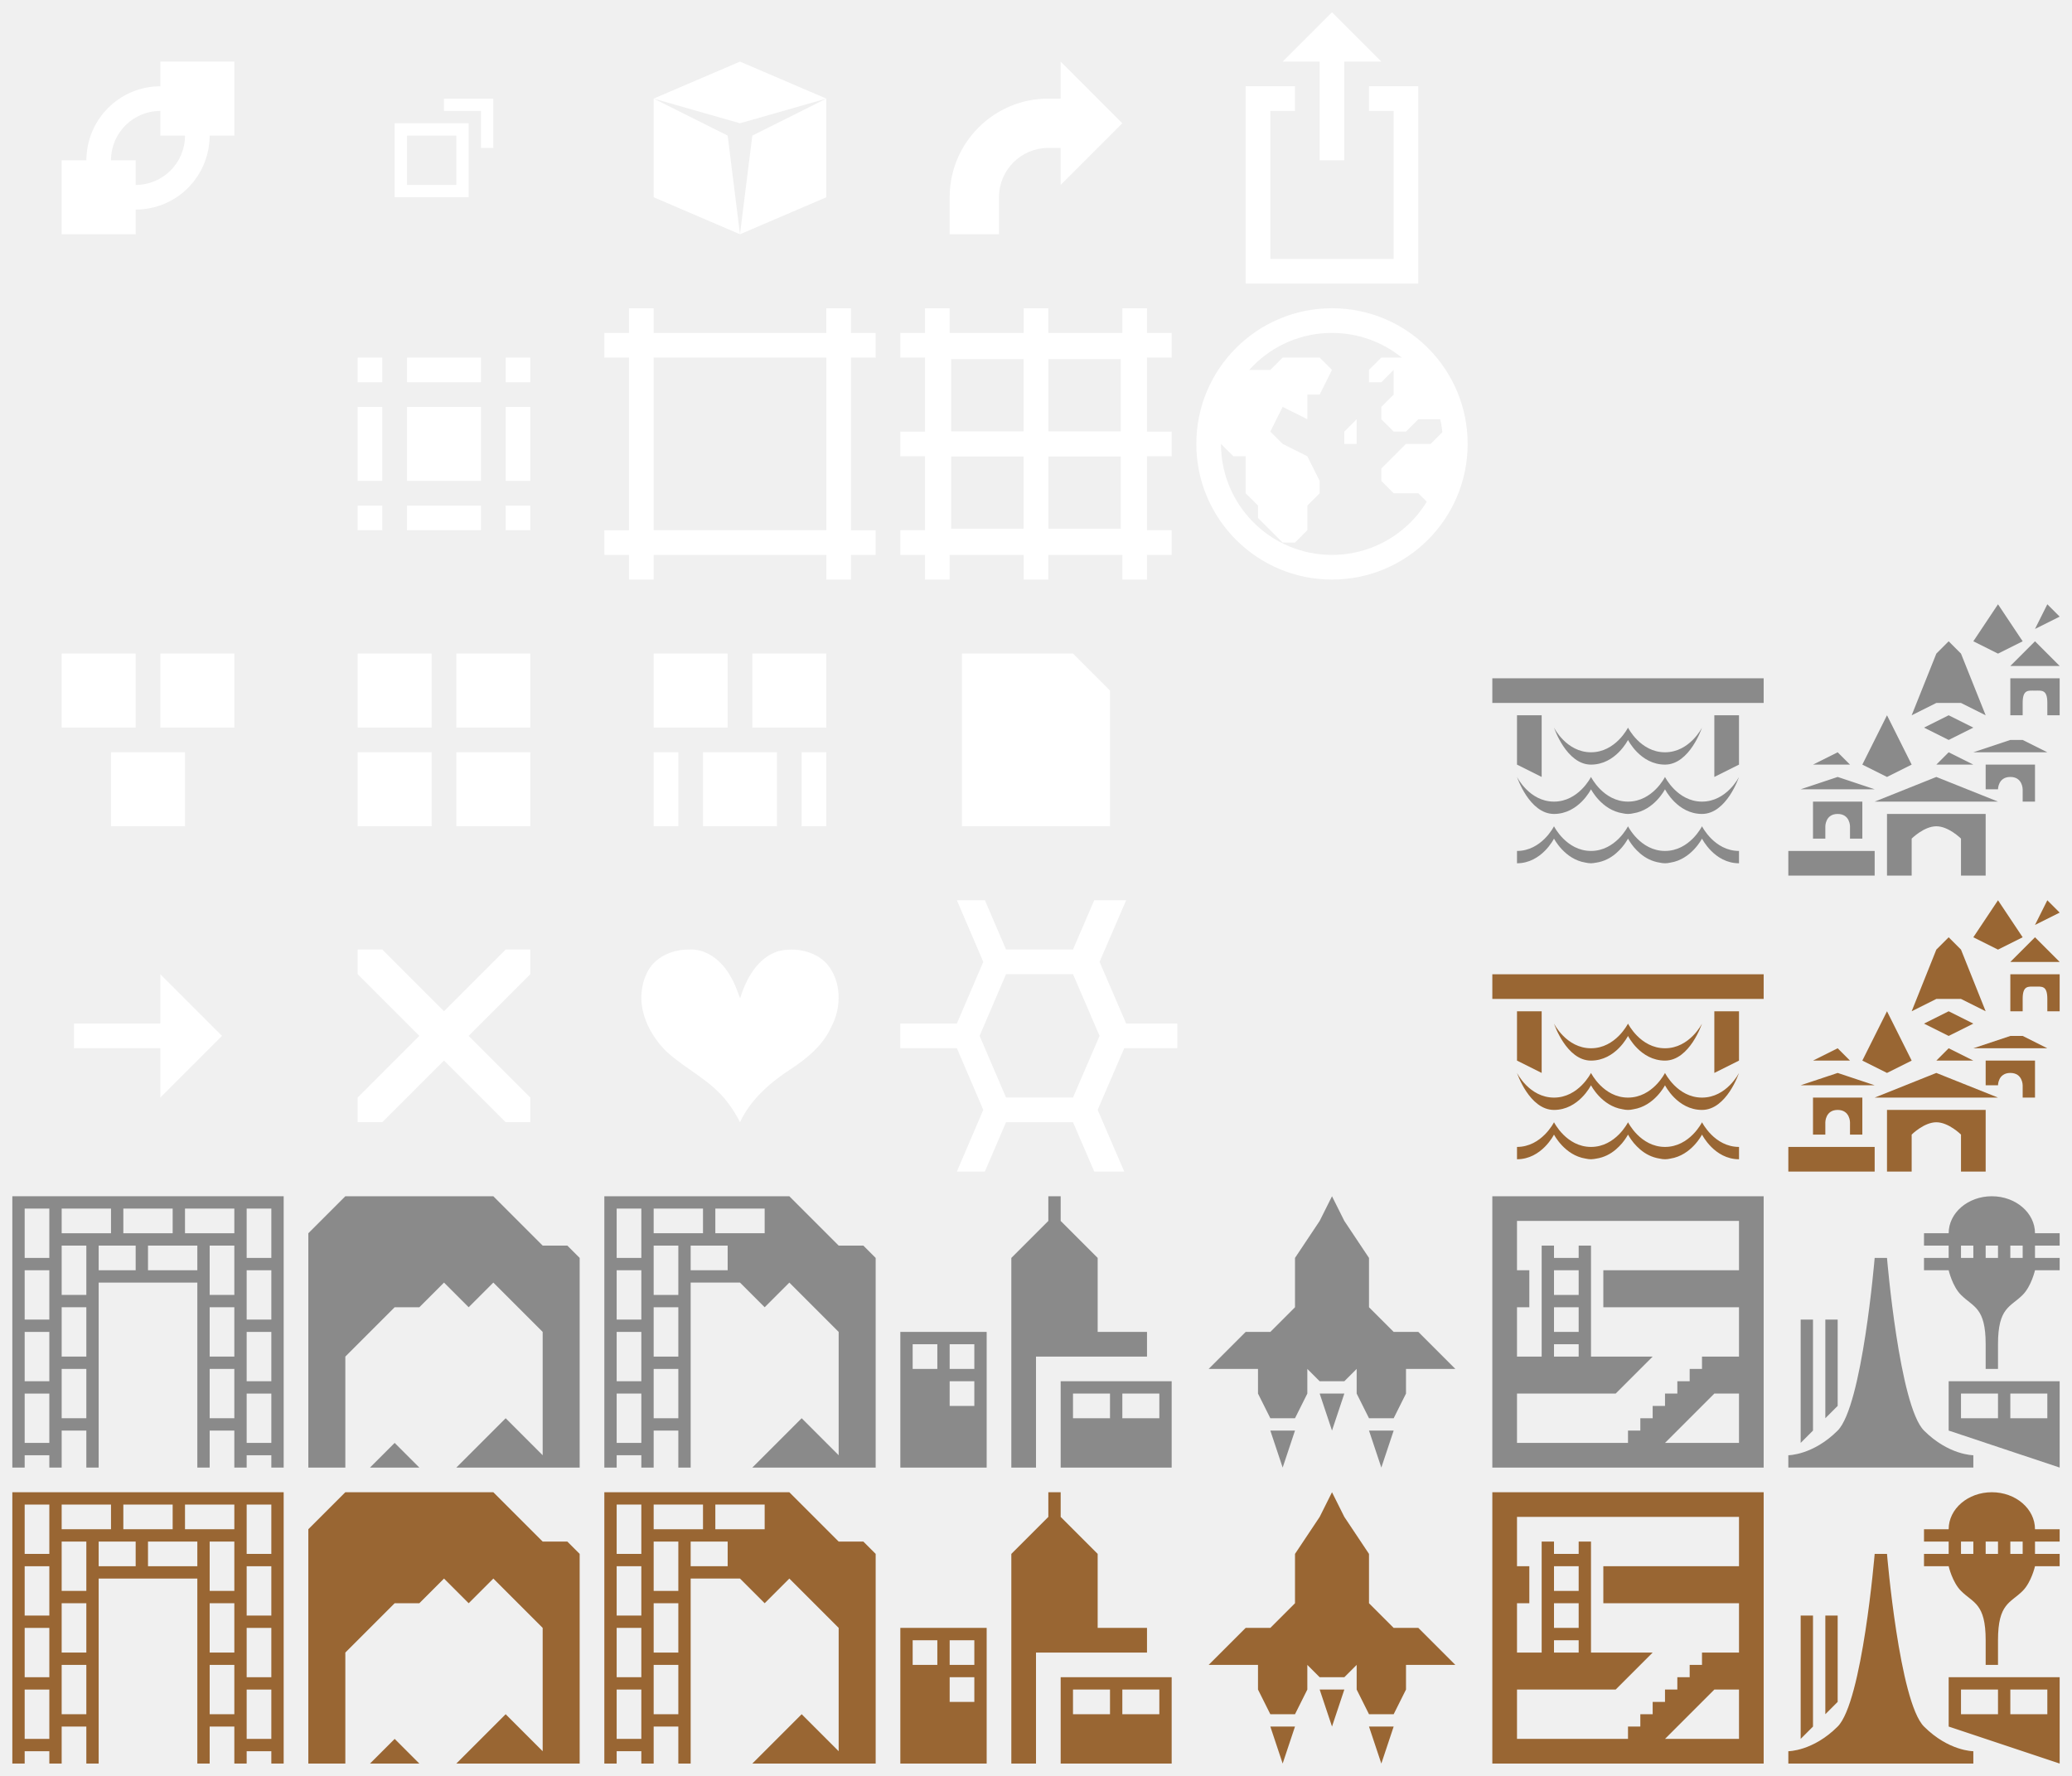
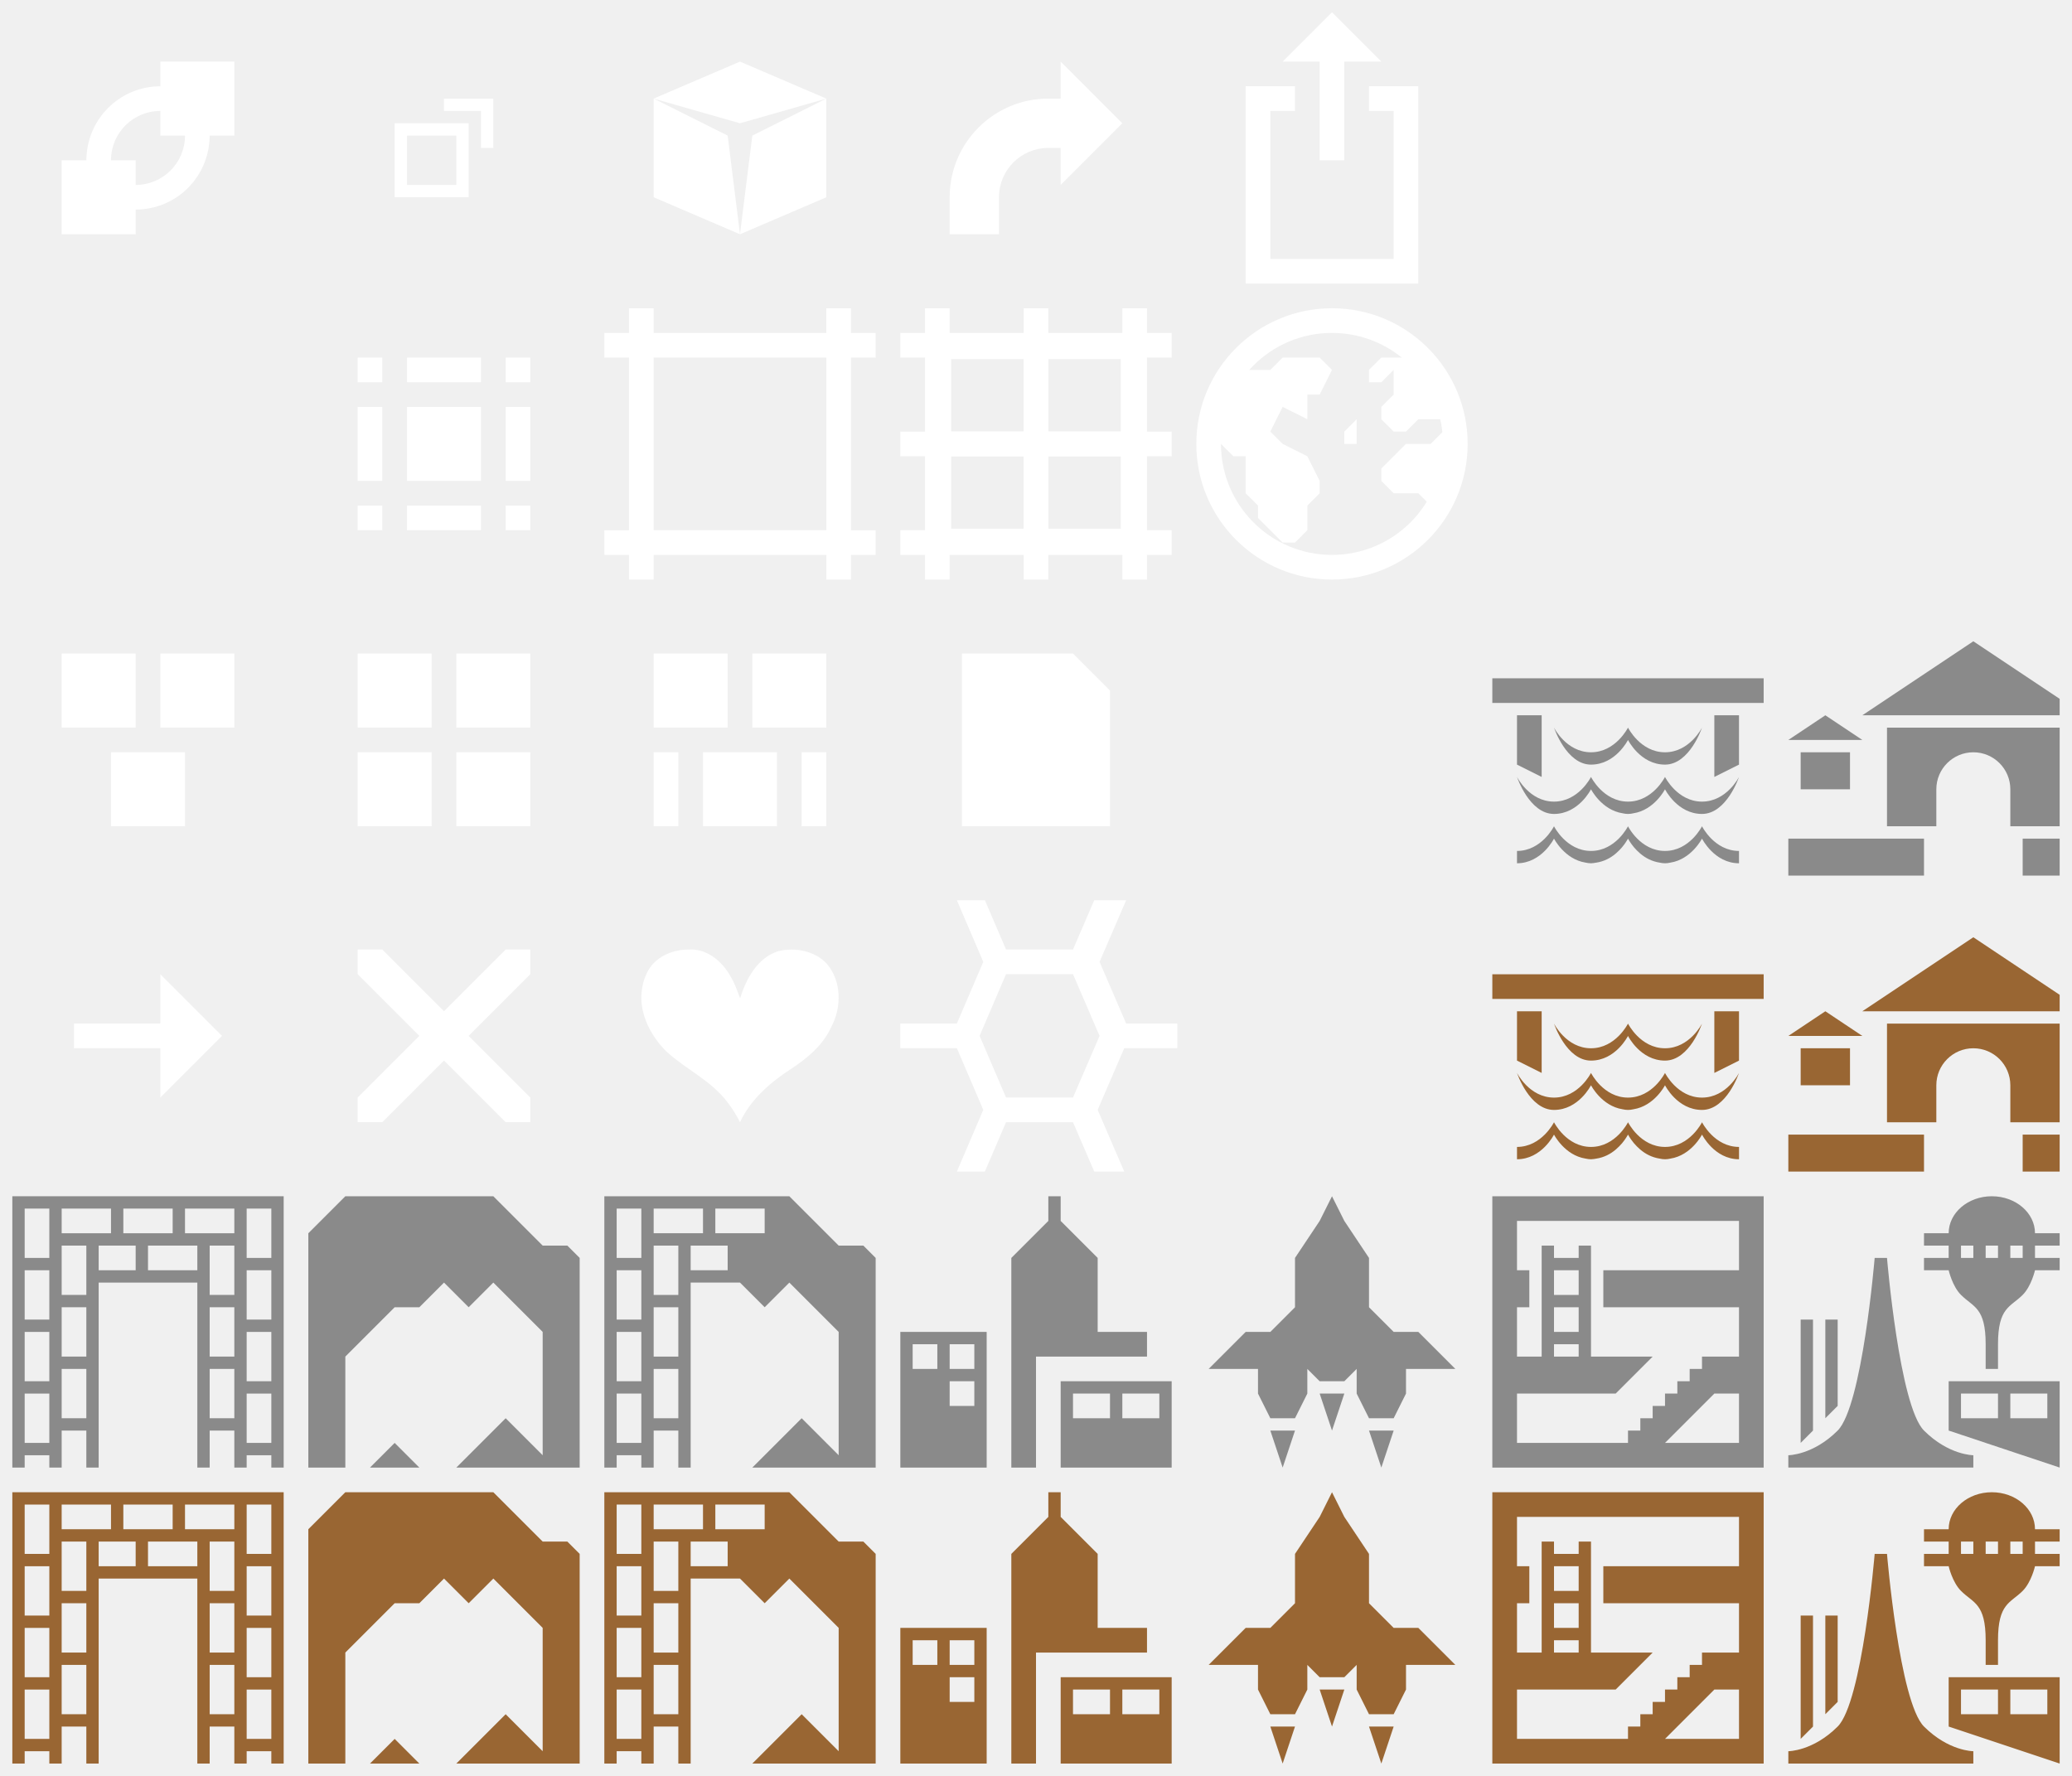
<svg xmlns="http://www.w3.org/2000/svg" width="168" height="144" id="svg2" version="1.1" viewBox="0 0 168 144">
  <defs id="defs4" />
  <g id="layer1" transform="translate(0,-972.5197)">
    <path style="opacity:1;vector-effect:none;fill:#8a8a8a;fill-opacity:1;stroke:none;stroke-width:2.52;stroke-linecap:butt;stroke-linejoin:miter;stroke-miterlimit:4;stroke-dasharray:none;stroke-dashoffset:0;stroke-opacity:1;marker:none" d="M 161.5 97 C 159.567 97 158 98.343 158 100 L 156 100 L 156 101 L 158 101 L 158 102 L 156 102 L 156 103 L 158 103 C 158 103 158.293 104.293 159 105 C 160 106 161 106 161 109 L 161 111 L 162 111 L 162 109 C 162 106 163 106 164 105 C 164.707 104.293 165 103 165 103 L 167 103 L 167 102 L 165 102 L 165 101 L 167 101 L 167 100 L 165 100 C 165 98.343 163.433 97 161.5 97 z M 159 101 L 160 101 L 160 102 L 159 102 L 159 101 z M 161 101 L 162 101 L 162 102 L 161 102 L 161 101 z M 163 101 L 164 101 L 164 102 L 163 102 L 163 101 z M 152 102 C 152 102 151 114 149 116 C 147 118 145 118 145 118 L 145 119 L 160 119 L 160 118 C 160 118 158 118 156 116 C 154 114 153 102 153 102 L 152 102 z M 146 107 L 146 117 L 147 116 L 147 107 L 146 107 z M 148 107 L 148 115 L 149 114 L 149 107 L 148 107 z M 158 112 L 158 116 L 167 119 L 167 112 L 158 112 z M 159 113 L 162 113 L 162 115 L 159 115 L 159 113 z M 163 113 L 166 113 L 166 115 L 163 115 L 163 113 z " transform="translate(0,972.5197)" id="path1052" />
    <path style="color:#000000;display:inline;overflow:visible;visibility:visible;opacity:1;fill:#ffffff;fill-opacity:1;stroke:none;stroke-width:2.52;marker:none;enable-background:accumulate" d="m 13,977.516 v 2 a 6,6 0 0 0 -1.192,0.119 c -0.794,0.16 -1.529,0.478 -2.175,0.917 a 6,6 0 0 0 -0.183,0.134 c -0.099,0.073 -0.2,0.144 -0.295,0.223 a 6,6 0 0 0 -0.185,0.17 c -0.08,0.073 -0.162,0.144 -0.238,0.222 a 6,6 0 0 0 -0.168,0.185 c -0.08,0.088 -0.161,0.176 -0.236,0.269 a 6,6 0 0 0 -0.134,0.179 c -0.071,0.095 -0.141,0.192 -0.207,0.291 a 6,6 0 0 0 -0.112,0.181 c -0.07,0.115 -0.139,0.23 -0.201,0.35 a 6,6 0 0 0 -0.064,0.134 c -0.066,0.134 -0.127,0.27 -0.183,0.41 a 6,6 0 0 0 -0.055,0.148 c -0.047,0.129 -0.091,0.259 -0.13,0.392 a 6,6 0 0 0 -0.06,0.238 c -0.027,0.111 -0.054,0.222 -0.075,0.335 a 6,6 0 0 0 -0.04,0.267 c -0.015,0.104 -0.031,0.209 -0.04,0.315 a 6,6 0 0 0 -0.026,0.52 H 5 v 5.998 h 5.999 v -2 a 6,6 0 0 0 0.612,-0.031 6,6 0 0 0 0.004,0 c 0.196,-0.02 0.387,-0.05 0.577,-0.088 0.198,-0.04 0.392,-0.09 0.582,-0.148 0.386,-0.119 0.754,-0.276 1.102,-0.467 0.173,-0.095 0.343,-0.198 0.505,-0.309 0.002,0 0.005,0 0.007,0 a 6,6 0 0 0 0.079,-0.06 c 0.129,-0.091 0.256,-0.185 0.377,-0.286 a 6,6 0 0 0 0.15,-0.137 c 0.097,-0.086 0.193,-0.173 0.284,-0.266 a 6,6 0 0 0 0.132,-0.145 c 0.09,-0.098 0.18,-0.196 0.264,-0.3 a 6,6 0 0 0 0.108,-0.145 c 0.082,-0.108 0.163,-0.217 0.238,-0.331 a 6,6 0 0 0 0.114,-0.185 c 0.063,-0.104 0.124,-0.21 0.181,-0.319 a 6,6 0 0 0 0.101,-0.207 c 0.053,-0.111 0.104,-0.221 0.15,-0.335 a 6,6 0 0 0 0.077,-0.214 c 0.041,-0.116 0.083,-0.231 0.117,-0.35 a 6,6 0 0 0 0.057,-0.22 c 0.029,-0.116 0.057,-0.233 0.079,-0.352 a 6,6 0 0 0 0.042,-0.286 c 0.013,-0.097 0.026,-0.194 0.035,-0.293 a 6,6 0 0 0 0.027,-0.524 H 19 v -5.998 z m 0,3.999 v 2 h 2 a 4,4 0 0 1 -4.001,4.001 v -2 H 8.999 a 4,4 0 0 1 4.001,-4.001 z" id="rect4142" />
    <path style="color:#000000;display:inline;overflow:visible;visibility:visible;opacity:1;fill:#ffffff;fill-opacity:1;fill-rule:nonzero;stroke:none;stroke-width:2.52;marker:none;enable-background:accumulate" d="m 35.999,980.515 v 1 h 3 v 3 h 1 v -3 -1 h -1 z m -4,2 v 6 h 6 v -6 z m 1,1 h 4 v 4 h -4 z" id="rect4994" />
    <path style="color:#000000;display:inline;overflow:visible;visibility:visible;opacity:1;fill:#ffffff;fill-opacity:1;fill-rule:nonzero;stroke:none;stroke-width:2.52;marker:none;enable-background:accumulate" d="m 28.999,1049.515 v 2 l 5,5 -5,5 v 2 h 2 l 5,-5 5,5 h 2 v -2 l -5,-5 5,-5 v -2 h -2 l -5,5 -5,-5 z" id="path5186" />
    <path style="color:#000000;display:inline;overflow:visible;visibility:visible;opacity:1;fill:#ffffff;fill-opacity:1;fill-rule:nonzero;stroke:none;stroke-width:2.52;marker:none;enable-background:accumulate" d="m 12.999,1051.515 v 4 H 5.999 v 2 h 7 v 4 l 5,-5 z" id="path5245" />
    <path style="color:#000000;display:inline;overflow:visible;visibility:visible;fill:#ffffff;fill-opacity:1;fill-rule:nonzero;stroke:none;stroke-width:2.52;marker:none;enable-background:accumulate" d="m 66.999,980.515 -6,3 -1,8 7,-3 z" id="path5272" />
    <path style="color:#000000;display:inline;overflow:visible;visibility:visible;fill:#ffffff;fill-opacity:1;fill-rule:nonzero;stroke:none;stroke-width:2.52;marker:none;enable-background:accumulate" d="m 52.999,980.515 7,-3 7,3 -7,2 z" id="path5291" />
    <path style="color:#000000;display:inline;overflow:visible;visibility:visible;fill:#ffffff;fill-opacity:1;fill-rule:nonzero;stroke:none;stroke-width:2.52;marker:none;enable-background:accumulate" d="m 52.999,988.515 v -8 l 6,3 1,8 z" id="path5270" />
    <path style="color:#000000;display:inline;overflow:visible;visibility:visible;opacity:1;fill:#ffffff;fill-opacity:1;fill-rule:nonzero;stroke:none;stroke-width:2.52;marker:none;enable-background:accumulate" d="m 75.124,999.64 v 17.75 h 17.75 v -17.75 z m 2,2 h 5.875 v 5.875 h -5.875 z m 7.875,0 h 5.875 v 5.875 h -5.875 z m -7.875,7.875 h 5.875 v 5.875 h -5.875 z m 7.875,0 h 5.875 v 5.875 h -5.875 z" id="rect5536-7" />
    <path style="color:#000000;display:inline;overflow:visible;visibility:visible;opacity:1;fill:#ffffff;fill-opacity:1;fill-rule:nonzero;stroke:none;stroke-width:2.52;marker:none;enable-background:accumulate" d="m 77.999,1025.515 v 14 h 12 v -11 l -3,-3 z" id="path5688" />
    <path style="color:#000000;display:inline;overflow:visible;visibility:visible;opacity:1;fill:#ffffff;fill-opacity:1;fill-rule:nonzero;stroke:none;stroke-width:2.52;marker:none;enable-background:accumulate" d="m 28.999,1001.515 v 2 h 2 v -2 z m 4,0 v 2 h 6 v -2 z m 8,0 v 2 h 2 v -2 z m -12,4 v 6 h 2 v -6 z m 4,0 v 6 h 6 v -6 z m 8,0 v 6 h 2 v -6 z m -12,8 v 2 h 2 v -2 z m 4,0 v 2 h 6 v -2 z m 8,0 v 2 h 2 v -2 z" id="rect5754-0" />
    <path style="color:#000000;display:inline;overflow:visible;visibility:visible;opacity:1;fill:#ffffff;fill-opacity:1;fill-rule:nonzero;stroke:none;stroke-width:2.52;marker:none;enable-background:accumulate" d="m 4.999,1025.515 v 6 h 6 v -6 z m 8,0 v 6 h 6 v -6 z m -4,8 v 6 h 6 v -6 z" id="rect5754-4" />
    <path style="color:#000000;display:inline;overflow:visible;visibility:visible;opacity:1;fill:#ffffff;fill-opacity:1;fill-rule:nonzero;stroke:none;stroke-width:2.52;marker:none;enable-background:accumulate" d="m 28.999,1025.515 v 6 h 6 v -6 z m 8,0 v 6 h 6 v -6 z m -8,8 v 6 h 6 v -6 z m 8,0 v 6 h 6 v -6 z" id="rect5754-4-1" />
    <path style="color:#000000;display:inline;overflow:visible;visibility:visible;opacity:1;fill:#ffffff;fill-opacity:1;fill-rule:nonzero;stroke:none;stroke-width:2.52;marker:none;enable-background:accumulate" d="m 52.999,1025.515 v 6 h 6 v -6 z m 8,0 v 6 h 6 v -6 z m -8,8 v 6 h 2 v -6 z m 4,0 v 6 h 6 v -6 z m 8,0 v 6 h 2 v -6 z" id="rect5754-4-8" />
    <path style="color:#000000;display:inline;overflow:visible;visibility:visible;opacity:1;fill:#ffffff;fill-opacity:1;fill-rule:nonzero;stroke:none;stroke-width:2.52;marker:none;enable-background:accumulate" d="m 85.999,977.515 v 3 h -1 c -4.418,0 -8,3.582 -8,8 v 3 h 4 v -3 c 0,-2.209 1.791,-4 4,-4 h 1 v 3 l 5,-5 z" id="path6943" />
    <path style="color:#000000;display:inline;overflow:visible;visibility:visible;fill:#ffffff;fill-opacity:1;fill-rule:nonzero;stroke:none;stroke-width:2.52;marker:none;enable-background:accumulate" d="m 51.999,1053.515 c 0.048,1.611 0.895,3.129 2.016,4.248 1.581,1.466 3.654,2.367 4.965,4.131 0.395,0.503 0.734,1.049 1.019,1.621 0.862,-1.823 2.409,-3.202 4.078,-4.279 1.368,-0.889 2.684,-1.983 3.356,-3.51 0.812,-1.562 0.798,-3.648 -0.369,-5.03 -0.972,-1.083 -2.609,-1.384 -3.979,-1.047 -1.668,0.542 -2.595,2.241 -3.074,3.822 -0.174,-0.429 -0.439,-1.249 -0.774,-1.768 -0.668,-1.22 -1.911,-2.281 -3.377,-2.186 -1.373,-0.02 -2.841,0.631 -3.427,1.935 -0.311,0.639 -0.433,1.357 -0.434,2.063 z" id="path5186-4" />
    <path style="color:#000000;display:inline;overflow:visible;visibility:visible;opacity:1;fill:#ffffff;fill-opacity:1;fill-rule:nonzero;stroke:none;stroke-width:2.52;marker:none;enable-background:accumulate" d="m 77.584,1045.515 2.142,4.999 -2.142,5.001 h -4.585 v 2 h 4.585 l 2.142,5.001 -2.142,5.001 h 2.272 l 1.714,-4.001 h 0.584 4.845 l 1.725,4.001 h 2.43 l -2.155,-5.001 2.155,-5.001 h 1.002 3.303 v -2 h -3.461 -0.687 l -2.157,-5.001 2.157,-4.999 h -2.587 l -1.725,3.999 h -4.845 -0.584 l -1.714,-3.999 z m 3.986,5.998 h 5.429 l 2.155,5.001 -2.155,5.001 h -5.429 l -2.142,-5.001 z" id="rect5536-7-8" />
    <path style="color:#000000;display:inline;overflow:visible;visibility:visible;fill:#ffffff;fill-opacity:1;fill-rule:nonzero;stroke:none;stroke-width:2.52;marker:none;enable-background:accumulate" d="m 100.999,979.515 v 16 h 14 V 979.515 h -4 v 2 h 2 v 12 h -10 v -12 h 2 v -2 z" id="rect4617" />
    <path style="color:#000000;display:inline;overflow:visible;visibility:visible;fill:#ffffff;fill-opacity:1;fill-rule:nonzero;stroke:none;stroke-width:2.52;marker:none;enable-background:accumulate" d="m 103.999,977.515 h 3 v 8 h 2 v -8 h 3 l -4,-4 z" id="path5245-1" />
    <path style="opacity:1;vector-effect:none;fill:#ffffff;fill-opacity:1;stroke:none;stroke-width:2.52;stroke-linecap:butt;stroke-linejoin:miter;stroke-miterlimit:4;stroke-dasharray:none;stroke-dashoffset:0;stroke-opacity:1;marker:none" d="m 104.999,1001.515 h 2 l 1,1 -1,2 h -1 v 2 l -2,-1 -1,2 1,1 2,1 1,2 v 1 l -1,1 v 2 l -1,1 h -1 l -2,-2 v -1 l -1,-1 v -3 h -1 l -1,-1 -1,-2 2,-4 h 3 l 1,-1 z" id="path76" />
    <path style="opacity:1;vector-effect:none;fill:#ffffff;fill-opacity:1;stroke:none;stroke-width:2.52;stroke-linecap:butt;stroke-linejoin:miter;stroke-miterlimit:4;stroke-dasharray:none;stroke-dashoffset:0;stroke-opacity:1;marker:none" d="m 109.999,1006.515 -1,1 v 1 h 1 z" id="path93" />
    <path style="opacity:1;vector-effect:none;fill:#ffffff;fill-opacity:1;stroke:none;stroke-width:2.52;stroke-linecap:butt;stroke-linejoin:miter;stroke-miterlimit:4;stroke-dasharray:none;stroke-dashoffset:0;stroke-opacity:1;marker:none" d="m 111.999,1001.515 -1,1 v 1 h 1 l 1,-1 v 2 l -1,1 v 1 l 1,1 h 1 l 1,-1 h 2 v 1 l -1,1 h -2 l -1,1 -1,1 v 1 l 1,1 h 2 l 1,1 2,-3 v -4 l -2,-4 -2,-1 z" id="path100" />
    <path style="opacity:1;vector-effect:none;fill:#ffffff;fill-opacity:1;stroke:none;stroke-width:2.52;stroke-linecap:butt;stroke-linejoin:miter;stroke-miterlimit:4;stroke-dasharray:none;stroke-dashoffset:0;stroke-opacity:1;marker:none" d="m 107.998,997.514 a 11,11 0 0 0 -10.999,11.001 11,11 0 0 0 10.999,10.999 11,11 0 0 0 11.001,-10.999 11,11 0 0 0 -11.001,-11.001 z m 0,2.001 a 9,9 0 0 1 9.001,9 9,9 0 0 1 -9.001,9 9,9 0 0 1 -9,-9 9,9 0 0 1 9,-9 z" id="path115" />
    <path style="opacity:1;vector-effect:none;fill:#ffffff;fill-opacity:1;stroke:none;stroke-width:2.52;stroke-linecap:butt;stroke-linejoin:miter;stroke-miterlimit:4;stroke-dasharray:none;stroke-dashoffset:0;stroke-opacity:1;marker:none" d="m 75.001,997.516 v 2 h -2.001 v 2 h 2.001 v 6 h -2.001 v 2 h 2.001 v 6 h -2.001 v 2 h 2.001 v 2.001 h 1.998 v -2.001 h 6.002 v 2.001 h 1.998 v -2.001 h 6.002 v 2.001 h 1.998 v -2.001 h 2.001 v -2 h -2.001 v -6 h 2.001 v -2 h -2.001 v -6 h 2.001 v -2 h -2.001 v -2 h -1.998 v 2 h -6.002 v -2 h -1.998 v 2 h -6.002 v -2 z m 1.998,3.999 h 6.002 v 6 h -6.002 z m 8,0 h 6.002 v 6 h -6.002 z m -8,8 h 6.002 v 6 h -6.002 z m 8,0 h 6.002 v 6 h -6.002 z" id="rect229" />
    <path style="opacity:1;vector-effect:none;fill:#ffffff;fill-opacity:1;stroke:none;stroke-width:2.52;stroke-linecap:butt;stroke-linejoin:miter;stroke-miterlimit:4;stroke-dasharray:none;stroke-dashoffset:0;stroke-opacity:1;marker:none" d="m 51.001,997.516 v 2 h -2.001 v 2 h 2.001 l 3.69e-4,14.001 H 49 v 1.999 h 2.001 v 2 h 1.998 v -2 h 14.002 v 2 h 1.998 v -2 h 2.001 v -1.999 h -2.001 l -3.69e-4,-14.001 h 2.001 v -2 h -2.001 v -2 h -1.998 v 2 H 52.999 v -2 z m 1.998,3.999 h 14.002 l 3.69e-4,14.001 H 52.999 Z" id="rect229-0" />
    <path style="opacity:1;vector-effect:none;fill:#8a8a8a;fill-opacity:1;stroke:none;stroke-width:2.52;stroke-linecap:butt;stroke-linejoin:miter;stroke-miterlimit:4;stroke-dasharray:none;stroke-dashoffset:0;stroke-opacity:1;marker:none;font-variant-east_asian:normal" d="m 1,1069.52 v 19 3 h 1 v -1 h 2 v 1 h 1 v -3 h 2 v 3 h 1 v -3 -12 h 8 v 12 3 h 1 v -3 h 2 v 3 h 1 v -1 h 2 v 1 h 1 v -3 -19 z m 1,1 h 2 v 4 H 2 Z m 3,0 h 4 v 2 H 5 Z m 5,0 h 4 v 2 h -4 z m 5,0 h 4 v 2 h -4 z m 5,0 h 2 v 4 h -2 z m -15,3 h 2 v 4 H 5 Z m 3,0 h 3 v 2 H 8 Z m 4,0 h 4 v 2 h -4 z m 5,0 h 2 v 4 h -2 z m -15,2 h 2 v 4 H 2 Z m 18,0 h 2 v 4 h -2 z m -15,3 h 2 v 4 H 5 Z m 12,0 h 2 v 4 h -2 z m -15,2 h 2 v 4 H 2 Z m 18,0 h 2 v 4 h -2 z m -15,3 h 2 v 4 H 5 Z m 12,0 h 2 v 4 h -2 z m -15,2 h 2 v 3 1 H 2 v -1 z m 18,0 h 2 v 3 1 h -2 v -1 z" id="rect4239" />
    <path style="opacity:1;vector-effect:none;fill:#8a8a8a;fill-opacity:1;stroke:none;stroke-width:2.52;stroke-linecap:butt;stroke-linejoin:miter;stroke-miterlimit:4;stroke-dasharray:none;stroke-dashoffset:0;stroke-opacity:1;marker:none;font-variant-east_asian:normal" d="m 28,1069.52 -3,3 v 19 h 3 v -9 l 4,-4 h 2 l 2,-2 2,2 2,-2 4,4 v 10 l -3,-3 -4,4 h 7 1 2 v -17 l -1,-1 h -2 l -4,-4 z m 4,20 -2,2 h 4 z" id="path4206" />
    <path style="opacity:1;vector-effect:none;fill:#8a8a8a;fill-opacity:1;stroke:none;stroke-width:2.52;stroke-linecap:butt;stroke-linejoin:miter;stroke-miterlimit:4;stroke-dasharray:none;stroke-dashoffset:0;stroke-opacity:1;marker:none;font-variant-east_asian:normal" d="m 49,1069.52 v 19 3 h 1 v -1 h 2 v 1 h 1 v -3 h 2 v 3 h 1 v -3 -12 h 3 1 l 2,2 2,-2 4,4 v 10 l -3,-3 -4,4 h 7 1 2 v -17 l -1,-1 h -2 l -4,-4 h -1 -3 z m 1,1 h 2 v 4 h -2 z m 3,0 h 4 v 2 h -4 z m 5,0 h 2 2 v 2 h -2 -2 z m -5,3 h 2 v 4 h -2 z m 3,0 h 3 v 2 h -3 z m -6,2 h 2 v 4 h -2 z m 3,3 h 2 v 4 h -2 z m -3,2 h 2 v 4 h -2 z m 3,3 h 2 v 4 h -2 z m -3,2 h 2 v 3 1 h -2 v -1 z" id="rect4239-1" />
    <path style="opacity:1;vector-effect:none;fill:#8a8a8a;fill-opacity:1;stroke:none;stroke-width:2.52;stroke-linecap:butt;stroke-linejoin:miter;stroke-miterlimit:4;stroke-dasharray:none;stroke-dashoffset:0;stroke-opacity:1;marker:none;font-variant-east_asian:normal" d="m 85,1069.52 v 2 l -3,3 v 17 h 2 v -9 h 9 v -2 h -4 v -6 l -3,-3 v -2 z m -12,11 v 11 h 7 v -11 z m 1,1 h 2 v 2 h -2 z m 3,0 h 2 v 2 h -2 z m 0,3 h 2 v 2 h -2 z m 9,0 v 7 h 9 v -7 z m 1,1 h 1 1 1 v 2 h -1 -1 -1 z m 4,0 h 1 1 1 v 2 h -1 -1 -1 z" id="rect4098" />
    <path style="opacity:1;vector-effect:none;fill:#8a8a8a;fill-opacity:1;stroke:none;stroke-width:2.52;stroke-linecap:butt;stroke-linejoin:miter;stroke-miterlimit:4;stroke-dasharray:none;stroke-dashoffset:0;stroke-opacity:1;marker:none;font-variant-east_asian:normal" d="m 108,1069.52 -1,2 -2,3 v 4 l -2,2 h -2 l -3,3 h 4 v 2 l 1,2 h 2 l 1,-2 v -2 l 1,1 h 2 l 1,-1 v 2 l 1,2 h 2 l 1,-2 v -2 h 4 l -3,-3 h -2 l -2,-2 v -4 l -2,-3 z m -1,16 1,3 1,-3 z m -4,3 1,3 1,-3 z m 8,0 1,3 1,-3 z" id="rect4588-9" />
    <path style="opacity:1;vector-effect:none;fill:#8a8a8a;fill-opacity:1;stroke:none;stroke-width:2.52;stroke-linecap:butt;stroke-linejoin:miter;stroke-miterlimit:4;stroke-dasharray:none;stroke-dashoffset:0;stroke-opacity:1;marker:none;font-variant-east_asian:normal" d="m 121,1069.52 v 22 h 22 v -22 z m 2,2 h 18 v 4 h -11 v 3 h 11 v 4 h -2 -1 v 1 h -1 v 1 h -1 v 1 h -1 v 1 h -1 v 1 h -1 v 1 h -1 v 1 h -9 v -4 h 8 l 3,-3 h -5 v -9 h -1 v 1 h -2 v -1 h -1 v 9 h -2 v -4 h 1 v -3 h -1 z m 3,4 h 2 v 2 h -2 z m 0,3 h 2 v 2 h -2 z m 0,3 h 2 v 1 h -2 z m 13,4 h 2 v 4 h -6 z" id="rect4802" />
    <path style="opacity:1;vector-effect:none;fill:#996633;fill-opacity:1;stroke:none;stroke-width:2.52;stroke-linecap:butt;stroke-linejoin:miter;stroke-miterlimit:4;stroke-dasharray:none;stroke-dashoffset:0;stroke-opacity:1;marker:none;font-variant-east_asian:normal" d="m 1,1093.52 v 19 3 h 1 v -1 h 2 v 1 h 1 v -3 h 2 v 3 h 1 v -3 -12 h 8 v 12 3 h 1 v -3 h 2 v 3 h 1 v -1 h 2 v 1 h 1 v -3 -19 z m 1,1 h 2 v 4 H 2 Z m 3,0 h 4 v 2 H 5 Z m 5,0 h 4 v 2 h -4 z m 5,0 h 4 v 2 h -4 z m 5,0 h 2 v 4 h -2 z m -15,3 h 2 v 4 H 5 Z m 3,0 h 3 v 2 H 8 Z m 4,0 h 4 v 2 h -4 z m 5,0 h 2 v 4 h -2 z m -15,2 h 2 v 4 H 2 Z m 18,0 h 2 v 4 h -2 z m -15,3 h 2 v 4 H 5 Z m 12,0 h 2 v 4 h -2 z m -15,2 h 2 v 4 H 2 Z m 18,0 h 2 v 4 h -2 z m -15,3 h 2 v 4 H 5 Z m 12,0 h 2 v 4 h -2 z m -15,2 h 2 v 3 1 H 2 v -1 z m 18,0 h 2 v 3 1 h -2 v -1 z" id="rect4239-6" />
    <path style="opacity:1;vector-effect:none;fill:#996633;fill-opacity:1;stroke:none;stroke-width:2.52;stroke-linecap:butt;stroke-linejoin:miter;stroke-miterlimit:4;stroke-dasharray:none;stroke-dashoffset:0;stroke-opacity:1;marker:none;font-variant-east_asian:normal" d="m 28,1093.52 -3,3 v 19 h 3 v -9 l 4,-4 h 2 l 2,-2 2,2 2,-2 4,4 v 10 l -3,-3 -4,4 h 7 1 2 v -17 l -1,-1 h -2 l -4,-4 z m 4,20 -2,2 h 4 z" id="path4206-1" />
    <path style="opacity:1;vector-effect:none;fill:#996633;fill-opacity:1;stroke:none;stroke-width:2.52;stroke-linecap:butt;stroke-linejoin:miter;stroke-miterlimit:4;stroke-dasharray:none;stroke-dashoffset:0;stroke-opacity:1;marker:none;font-variant-east_asian:normal" d="m 49,1093.52 v 19 3 h 1 v -1 h 2 v 1 h 1 v -3 h 2 v 3 h 1 v -3 -12 h 3 1 l 2,2 2,-2 4,4 v 10 l -3,-3 -4,4 h 7 1 2 v -17 l -1,-1 h -2 l -4,-4 h -1 -3 z m 1,1 h 2 v 4 h -2 z m 3,0 h 4 v 2 h -4 z m 5,0 h 2 2 v 2 h -2 -2 z m -5,3 h 2 v 4 h -2 z m 3,0 h 3 v 2 h -3 z m -6,2 h 2 v 4 h -2 z m 3,3 h 2 v 4 h -2 z m -3,2 h 2 v 4 h -2 z m 3,3 h 2 v 4 h -2 z m -3,2 h 2 v 3 1 h -2 v -1 z" id="rect4239-1-5" />
    <path style="opacity:1;vector-effect:none;fill:#996633;fill-opacity:1;stroke:none;stroke-width:2.52;stroke-linecap:butt;stroke-linejoin:miter;stroke-miterlimit:4;stroke-dasharray:none;stroke-dashoffset:0;stroke-opacity:1;marker:none;font-variant-east_asian:normal" d="m 85,1093.52 v 2 l -3,3 v 17 h 2 v -9 h 9 v -2 h -4 v -6 l -3,-3 v -2 z m -12,11 v 11 h 7 v -11 z m 1,1 h 2 v 2 h -2 z m 3,0 h 2 v 2 h -2 z m 0,3 h 2 v 2 h -2 z m 9,0 v 7 h 9 v -7 z m 1,1 h 1 1 1 v 2 h -1 -1 -1 z m 4,0 h 1 1 1 v 2 h -1 -1 -1 z" id="rect4098-9" />
    <path style="opacity:1;vector-effect:none;fill:#996633;fill-opacity:1;stroke:none;stroke-width:2.52;stroke-linecap:butt;stroke-linejoin:miter;stroke-miterlimit:4;stroke-dasharray:none;stroke-dashoffset:0;stroke-opacity:1;marker:none;font-variant-east_asian:normal" d="m 108,1093.52 -1,2 -2,3 v 4 l -2,2 h -2 l -3,3 h 4 v 2 l 1,2 h 2 l 1,-2 v -2 l 1,1 h 2 l 1,-1 v 2 l 1,2 h 2 l 1,-2 v -2 h 4 l -3,-3 h -2 l -2,-2 v -4 l -2,-3 z m -1,16 1,3 1,-3 z m -4,3 1,3 1,-3 z m 8,0 1,3 1,-3 z" id="rect4588-9-4" />
    <path style="opacity:1;vector-effect:none;fill:#996633;fill-opacity:1;stroke:none;stroke-width:2.52;stroke-linecap:butt;stroke-linejoin:miter;stroke-miterlimit:4;stroke-dasharray:none;stroke-dashoffset:0;stroke-opacity:1;marker:none;font-variant-east_asian:normal" d="m 121,1093.52 v 22 h 22 v -22 z m 2,2 h 18 v 4 h -11 v 3 h 11 v 4 h -2 -1 v 1 h -1 v 1 h -1 v 1 h -1 v 1 h -1 v 1 h -1 v 1 h -1 v 1 h -9 v -4 h 8 l 3,-3 h -5 v -9 h -1 v 1 h -2 v -1 h -1 v 9 h -2 v -4 h 1 v -3 h -1 z m 3,4 h 2 v 2 h -2 z m 0,3 h 2 v 2 h -2 z m 0,3 h 2 v 1 h -2 z m 13,4 h 2 v 4 h -6 z" id="rect4802-9" />
    <path style="opacity:1;vector-effect:none;fill:#996633;fill-opacity:1;stroke:none;stroke-width:2.52;stroke-linecap:butt;stroke-linejoin:miter;stroke-miterlimit:4;stroke-dasharray:none;stroke-dashoffset:0;stroke-opacity:1;marker:none;font-variant-east_asian:normal" d="m 161.5,1093.52 c -1.933,0 -3.5,1.343 -3.5,3 h -2 v 1 h 2 v 1 h -2 v 1 h 2 c 0,0 0.293,1.293 1,2 1,1 2,1 2,4 v 2 h 1 v -2 c 0,-3 1,-3 2,-4 0.707,-0.707 1,-2 1,-2 h 2 v -1 h -2 v -1 h 2 v -1 h -2 c -2e-5,-1.657 -1.567,-3 -3.5,-3 z m -2.5,4 h 1 v 1 h -1 z m 2,0 h 1 v 1 h -1 z m 2,0 h 1 v 1 h -1 z m -11,1 c 0,0 -1,12 -3,14 -2,2 -4,2 -4,2 v 1 h 15 v -1 c 0,0 -2,0 -4,-2 -2,-2 -3,-14 -3,-14 z m -6,5 v 10 l 1,-1 v -9 z m 2,0 v 8 l 1,-1 v -7 z m 10,5 v 4 l 9,3 v -7 z m 1,1 h 3 v 2 h -3 z m 4,0 h 3 v 2 h -3 z" id="path1052-1" />
-     <path style="opacity:1;vector-effect:none;fill:#8a8a8a;fill-opacity:1;stroke:none;stroke-width:2.52;stroke-linecap:butt;stroke-linejoin:miter;stroke-miterlimit:4;stroke-dasharray:none;stroke-dashoffset:0;stroke-opacity:1;marker:none" d="M 121 55 L 121 57 L 143 57 L 143 55 L 121 55 z M 123 58 L 123 62 L 125 63 L 125 58 L 123 58 z M 139 58 L 139 63 L 141 62 L 141 58 L 139 58 z M 126 59 C 126 59 127 62 129 62 C 131 62 132 60 132 60 C 132 60 133 62 135 62 C 137 62 138 59 138 59 C 138 59 137 61 135 61 C 133 61 132 59 132 59 C 132 59 131 61 129 61 C 127 61 126 59 126 59 z M 123 63 C 123 63 124 66 126 66 C 128 66 129 64 129 64 C 129 64 129.863 65.685 131.566 65.947 C 131.706 65.979 131.849 66 132 66 C 132.151 66 132.294 65.979 132.434 65.947 C 134.137 65.685 135 64 135 64 C 135 64 136 66 138 66 C 140 66 141 63 141 63 C 141 63 140 65 138 65 C 136 65 135 63 135 63 C 135 63 134 65 132 65 C 130 65 129 63 129 63 C 129 63 128 65 126 65 C 124 65 123 63 123 63 z M 126 67 C 126 67 125 69 123 69 L 123 70 C 125 70 126 68 126 68 C 126 68 126.863 69.685 128.566 69.947 C 128.566 69.947 128.568 69.947 128.568 69.947 C 128.707 69.979 128.85 70 129 70 C 129.154 70 129.291 69.969 129.434 69.947 C 129.434 69.947 129.436 69.947 129.436 69.947 C 130.069 69.849 130.585 69.567 130.982 69.232 C 131.002 69.216 131.02 69.2 131.039 69.184 C 131.215 69.03 131.369 68.875 131.496 68.725 C 131.506 68.712 131.517 68.701 131.527 68.689 C 131.669 68.518 131.761 68.389 131.838 68.268 C 131.945 68.106 132 68 132 68 C 132 68 132.162 68.313 132.473 68.689 C 132.483 68.701 132.494 68.712 132.504 68.725 C 132.631 68.875 132.785 69.03 132.961 69.184 C 132.98 69.2 132.998 69.216 133.018 69.232 C 133.415 69.567 133.933 69.849 134.566 69.947 C 134.706 69.979 134.849 70 135 70 C 135.15 70 135.295 69.979 135.434 69.947 C 137.137 69.685 138 68 138 68 C 138 68 139 70 141 70 L 141 69 C 139 69 138 67 138 67 C 138 67 137 69 135 69 C 134 69 133.25 68.5 132.75 68 C 132.5 67.75 132.312 67.5 132.188 67.312 C 132.062 67.125 132 67 132 67 C 132 67 131 69 129 69 C 127 69 126 67 126 67 z " transform="translate(0,972.5197)" id="rect1125-3" />
+     <path style="opacity:1;vector-effect:none;fill:#8a8a8a;fill-opacity:1;stroke:none;stroke-width:2.52;stroke-linecap:butt;stroke-linejoin:miter;stroke-miterlimit:4;stroke-dasharray:none;stroke-dashoffset:0;stroke-opacity:1;marker:none;font-variant-east_asian:normal" d="M 121 55 L 121 57 L 143 57 L 143 55 L 121 55 z M 123 58 L 123 62 L 125 63 L 125 58 L 123 58 z M 139 58 L 139 63 L 141 62 L 141 58 L 139 58 z M 126 59 C 126 59 127 62 129 62 C 131 62 132 60 132 60 C 132 60 133 62 135 62 C 137 62 138 59 138 59 C 138 59 137 61 135 61 C 133 61 132 59 132 59 C 132 59 131 61 129 61 C 127 61 126 59 126 59 z M 123 63 C 123 63 124 66 126 66 C 128 66 129 64 129 64 C 129 64 129.863 65.685 131.566 65.947 C 131.706 65.979 131.849 66 132 66 C 132.151 66 132.294 65.979 132.434 65.947 C 134.137 65.685 135 64 135 64 C 135 64 136 66 138 66 C 140 66 141 63 141 63 C 141 63 140 65 138 65 C 136 65 135 63 135 63 C 135 63 134 65 132 65 C 130 65 129 63 129 63 C 129 63 128 65 126 65 C 124 65 123 63 123 63 z M 126 67 C 126 67 125 69 123 69 L 123 70 C 125 70 126 68 126 68 C 126 68 126.863 69.685 128.566 69.947 C 128.566 69.947 128.568 69.947 128.568 69.947 C 128.707 69.979 128.85 70 129 70 C 129.154 70 129.291 69.969 129.434 69.947 C 129.434 69.947 129.436 69.947 129.436 69.947 C 130.069 69.849 130.585 69.567 130.982 69.232 C 131.002 69.216 131.02 69.2 131.039 69.184 C 131.215 69.03 131.369 68.875 131.496 68.725 C 131.506 68.712 131.517 68.701 131.527 68.689 C 131.669 68.518 131.761 68.389 131.838 68.268 C 131.945 68.106 132 68 132 68 C 132 68 132.162 68.313 132.473 68.689 C 132.483 68.701 132.494 68.712 132.504 68.725 C 132.631 68.875 132.785 69.03 132.961 69.184 C 132.98 69.2 132.998 69.216 133.018 69.232 C 133.415 69.567 133.933 69.849 134.566 69.947 C 134.706 69.979 134.849 70 135 70 C 135.15 70 135.295 69.979 135.434 69.947 C 137.137 69.685 138 68 138 68 C 138 68 139 70 141 70 L 141 69 C 139 69 138 67 138 67 C 138 67 137 69 135 69 C 134 69 133.25 68.5 132.75 68 C 132.5 67.75 132.312 67.5 132.188 67.312 C 132.062 67.125 132 67 132 67 C 132 67 131 69 129 69 C 127 69 126 67 126 67 z " transform="translate(0,972.5197)" id="rect1125-3" />
    <path style="opacity:1;vector-effect:none;fill:#996633;fill-opacity:1;stroke:none;stroke-width:2.52;stroke-linecap:butt;stroke-linejoin:miter;stroke-miterlimit:4;stroke-dasharray:none;stroke-dashoffset:0;stroke-opacity:1;marker:none;font-variant-east_asian:normal" d="m 121,1051.52 v 2 h 22 v -2 z m 2,3 v 4 l 2,1 v -5 z m 16,0 v 5 l 2,-1 v -4 z m -13,1 c 0,0 1,3 3,3 2,0 3,-2 3,-2 0,0 1,2 3,2 2,0 3,-3 3,-3 0,0 -1,2 -3,2 -2,0 -3,-2 -3,-2 0,0 -1,2 -3,2 -2,0 -3,-2 -3,-2 z m -3,4 c 0,0 1,3 3,3 2,0 3,-2 3,-2 0,0 0.863,1.685 2.566,1.947 0.139,0.032 0.283,0.053 0.434,0.053 0.151,0 0.294,-0.021 0.434,-0.053 1.704,-0.263 2.566,-1.947 2.566,-1.947 0,0 1,2 3,2 2,0 3,-3 3,-3 0,0 -1,2 -3,2 -2,0 -3,-2 -3,-2 0,0 -1,2 -3,2 -2,0 -3,-2 -3,-2 0,0 -1,2 -3,2 -2,0 -3,-2 -3,-2 z m 3,4 c 0,0 -1,2 -3,2 v 1 c 2,0 3,-2 3,-2 0,0 0.863,1.685 2.566,1.947 0,0 0.002,0 0.002,0 0.139,0.031 0.281,0.053 0.432,0.053 0.154,0 0.291,-0.031 0.434,-0.053 0,0 0.002,0 0.002,0 0.634,-0.098 1.149,-0.38 1.547,-0.715 0.02,-0.016 0.037,-0.032 0.057,-0.049 0.176,-0.154 0.33,-0.308 0.457,-0.459 0.01,-0.012 0.021,-0.023 0.031,-0.035 0.142,-0.172 0.233,-0.301 0.311,-0.422 0.108,-0.162 0.162,-0.268 0.162,-0.268 0,0 0.162,0.313 0.473,0.69 0.01,0.012 0.021,0.023 0.031,0.035 0.127,0.151 0.281,0.305 0.457,0.459 0.019,0.017 0.037,0.032 0.057,0.049 0.398,0.335 0.915,0.617 1.549,0.715 0.14,0.032 0.283,0.053 0.434,0.053 0.15,0 0.295,-0.021 0.434,-0.053 1.704,-0.263 2.566,-1.947 2.566,-1.947 0,0 1,2 3,2 v -1 c -2,0 -3,-2 -3,-2 0,0 -1,2 -3,2 -1,0 -1.75,-0.5 -2.25,-1 -0.25,-0.25 -0.438,-0.5 -0.562,-0.688 -0.125,-0.188 -0.188,-0.312 -0.188,-0.312 0,0 -1,2 -3,2 -2,0 -3,-2 -3,-2 z" id="rect1125-3-3" />
-     <path style="opacity:1;vector-effect:none;fill:#8a8a8a;fill-opacity:1;stroke:none;stroke-width:2.52;stroke-linecap:butt;stroke-linejoin:miter;stroke-miterlimit:4;stroke-dasharray:none;stroke-dashoffset:0;stroke-opacity:1;marker:none" d="M 162 49 L 160 52 L 162 53 L 164 52 L 162 49 z M 166 49 L 165 51 L 167 50 L 166 49 z M 158 52 L 157 53 L 155 58 L 157 57 L 159 57 L 161 58 L 159 53 L 158 52 z M 165 52 L 164 53 L 163 54 L 167 54 L 166 53 L 165 52 z M 163 55 L 163 57 L 163 58 L 164 58 L 164 57 C 164 55.895 164.448 56 165 56 C 165.552 56 166 55.895 166 57 L 166 58 L 167 58 L 167 57 L 167 55 L 163 55 z M 153 58 L 151 62 L 153 63 L 155 62 L 153 58 z M 158 58 L 156 59 L 158 60 L 160 59 L 158 58 z M 163 60 L 160 61 L 166 61 L 164 60 L 163 60 z M 149 61 L 147 62 L 150 62 L 149 61 z M 158 61 L 157 62 L 160 62 L 158 61 z M 161 62 L 161 64 L 162 64 C 162 64 162 63 163 63 C 164 63 164 64 164 64 L 164 65 L 165 65 L 165 62 L 161 62 z M 149 63 L 146 64 L 152 64 L 149 63 z M 157 63 L 152 65 L 162 65 L 157 63 z M 147 65 L 147 68 L 148 68 L 148 67 C 148 67 148 66 149 66 C 150 66 150 67 150 67 L 150 68 L 151 68 L 151 65 L 147 65 z M 153 66 L 153 71 L 155 71 L 155 68 C 155 68 156 67 157 67 C 158 67 159 68 159 68 L 159 71 L 161 71 L 161 66 L 153 66 z M 145 69 L 145 71 L 152 71 L 152 69 L 145 69 z " transform="translate(0,972.5197)" id="rect1609" />
-     <path style="opacity:1;vector-effect:none;fill:#996633;fill-opacity:1;stroke:none;stroke-width:2.52;stroke-linecap:butt;stroke-linejoin:miter;stroke-miterlimit:4;stroke-dasharray:none;stroke-dashoffset:0;stroke-opacity:1;marker:none;font-variant-east_asian:normal" d="m 162,1045.52 -2,3 2,1 2,-1 z m 4,0 -1,2 2,-1 z m -8,3 -1,1 -2,5 2,-1 h 2 l 2,1 -2,-5 z m 7,0 -1,1 -1,1 h 4 l -1,-1 z m -2,3 v 2 1 h 1 v -1 c 0,-1.105 0.448,-1 1,-1 0.552,0 1,-0.105 1,1 v 1 h 1 v -1 -2 z m -10,3 -2,4 2,1 2,-1 z m 5,0 -2,1 2,1 2,-1 z m 5,2 -3,1 h 6 l -2,-1 z m -14,1 -2,1 h 3 z m 9,0 -1,1 h 3 z m 3,1 v 2 h 1 c 0,0 0,-1 1,-1 1,0 1,1 1,1 v 1 h 1 v -3 z m -12,1 -3,1 h 6 z m 8,0 -5,2 h 10 z m -10,2 v 3 h 1 v -1 c 0,0 0,-1 1,-1 1,0 1,1 1,1 v 1 h 1 v -3 z m 6,1 v 5 h 2 v -3 c 0,0 1,-1 2,-1 1,0 2,1 2,1 v 3 h 2 v -5 z m -8,3 v 2 h 7 v -2 z" id="rect1609-9" />
+     <path style="opacity:1;vector-effect:none;fill:#8a8a8a;fill-opacity:1;stroke:none;stroke-width:2.52;stroke-linecap:butt;stroke-linejoin:miter;stroke-miterlimit:4;stroke-dasharray:none;stroke-dashoffset:0;stroke-opacity:1;marker:none;font-variant-east_asian:normal" d="M 160 52 L 151 58 L 167 58 L 167 56.666 L 160 52 z M 148 58 L 145 60 L 151 60 L 148 58 z M 153 59 L 153 67 L 157 67 L 157 64 C 157 62.343 158.343 61 160 61 C 161.657 61 163 62.343 163 64 L 163 67 L 167 67 L 167 59 L 153 59 z M 146 61 L 146 64 L 150 64 L 150 61 L 146 61 z M 145 68 L 145 71 L 156 71 L 156 68 L 145 68 z M 164 68 L 164 71 L 167 71 L 167 68 L 164 68 z " transform="translate(0,972.5197)" id="rect1838" />
+     <path style="opacity:1;vector-effect:none;fill:#996633;fill-opacity:1;stroke:none;stroke-width:2.52;stroke-linecap:butt;stroke-linejoin:miter;stroke-miterlimit:4;stroke-dasharray:none;stroke-dashoffset:0;stroke-opacity:1;marker:none;font-variant-east_asian:normal" d="m 160,1048.52 -9,6 h 16 v -1.334 z m -12,6 -3,2 h 6 z m 5,1 v 8 h 4 v -3 c -1e-5,-1.657 1.343,-3 3,-3 1.657,0 3,1.343 3,3 v 3 h 4 v -8 z m -7,2 v 3 h 4 v -3 z m -1,7 v 3 h 11 v -3 z m 19,0 v 3 h 3 v -3 z" id="rect1838-5" />
  </g>
</svg>
